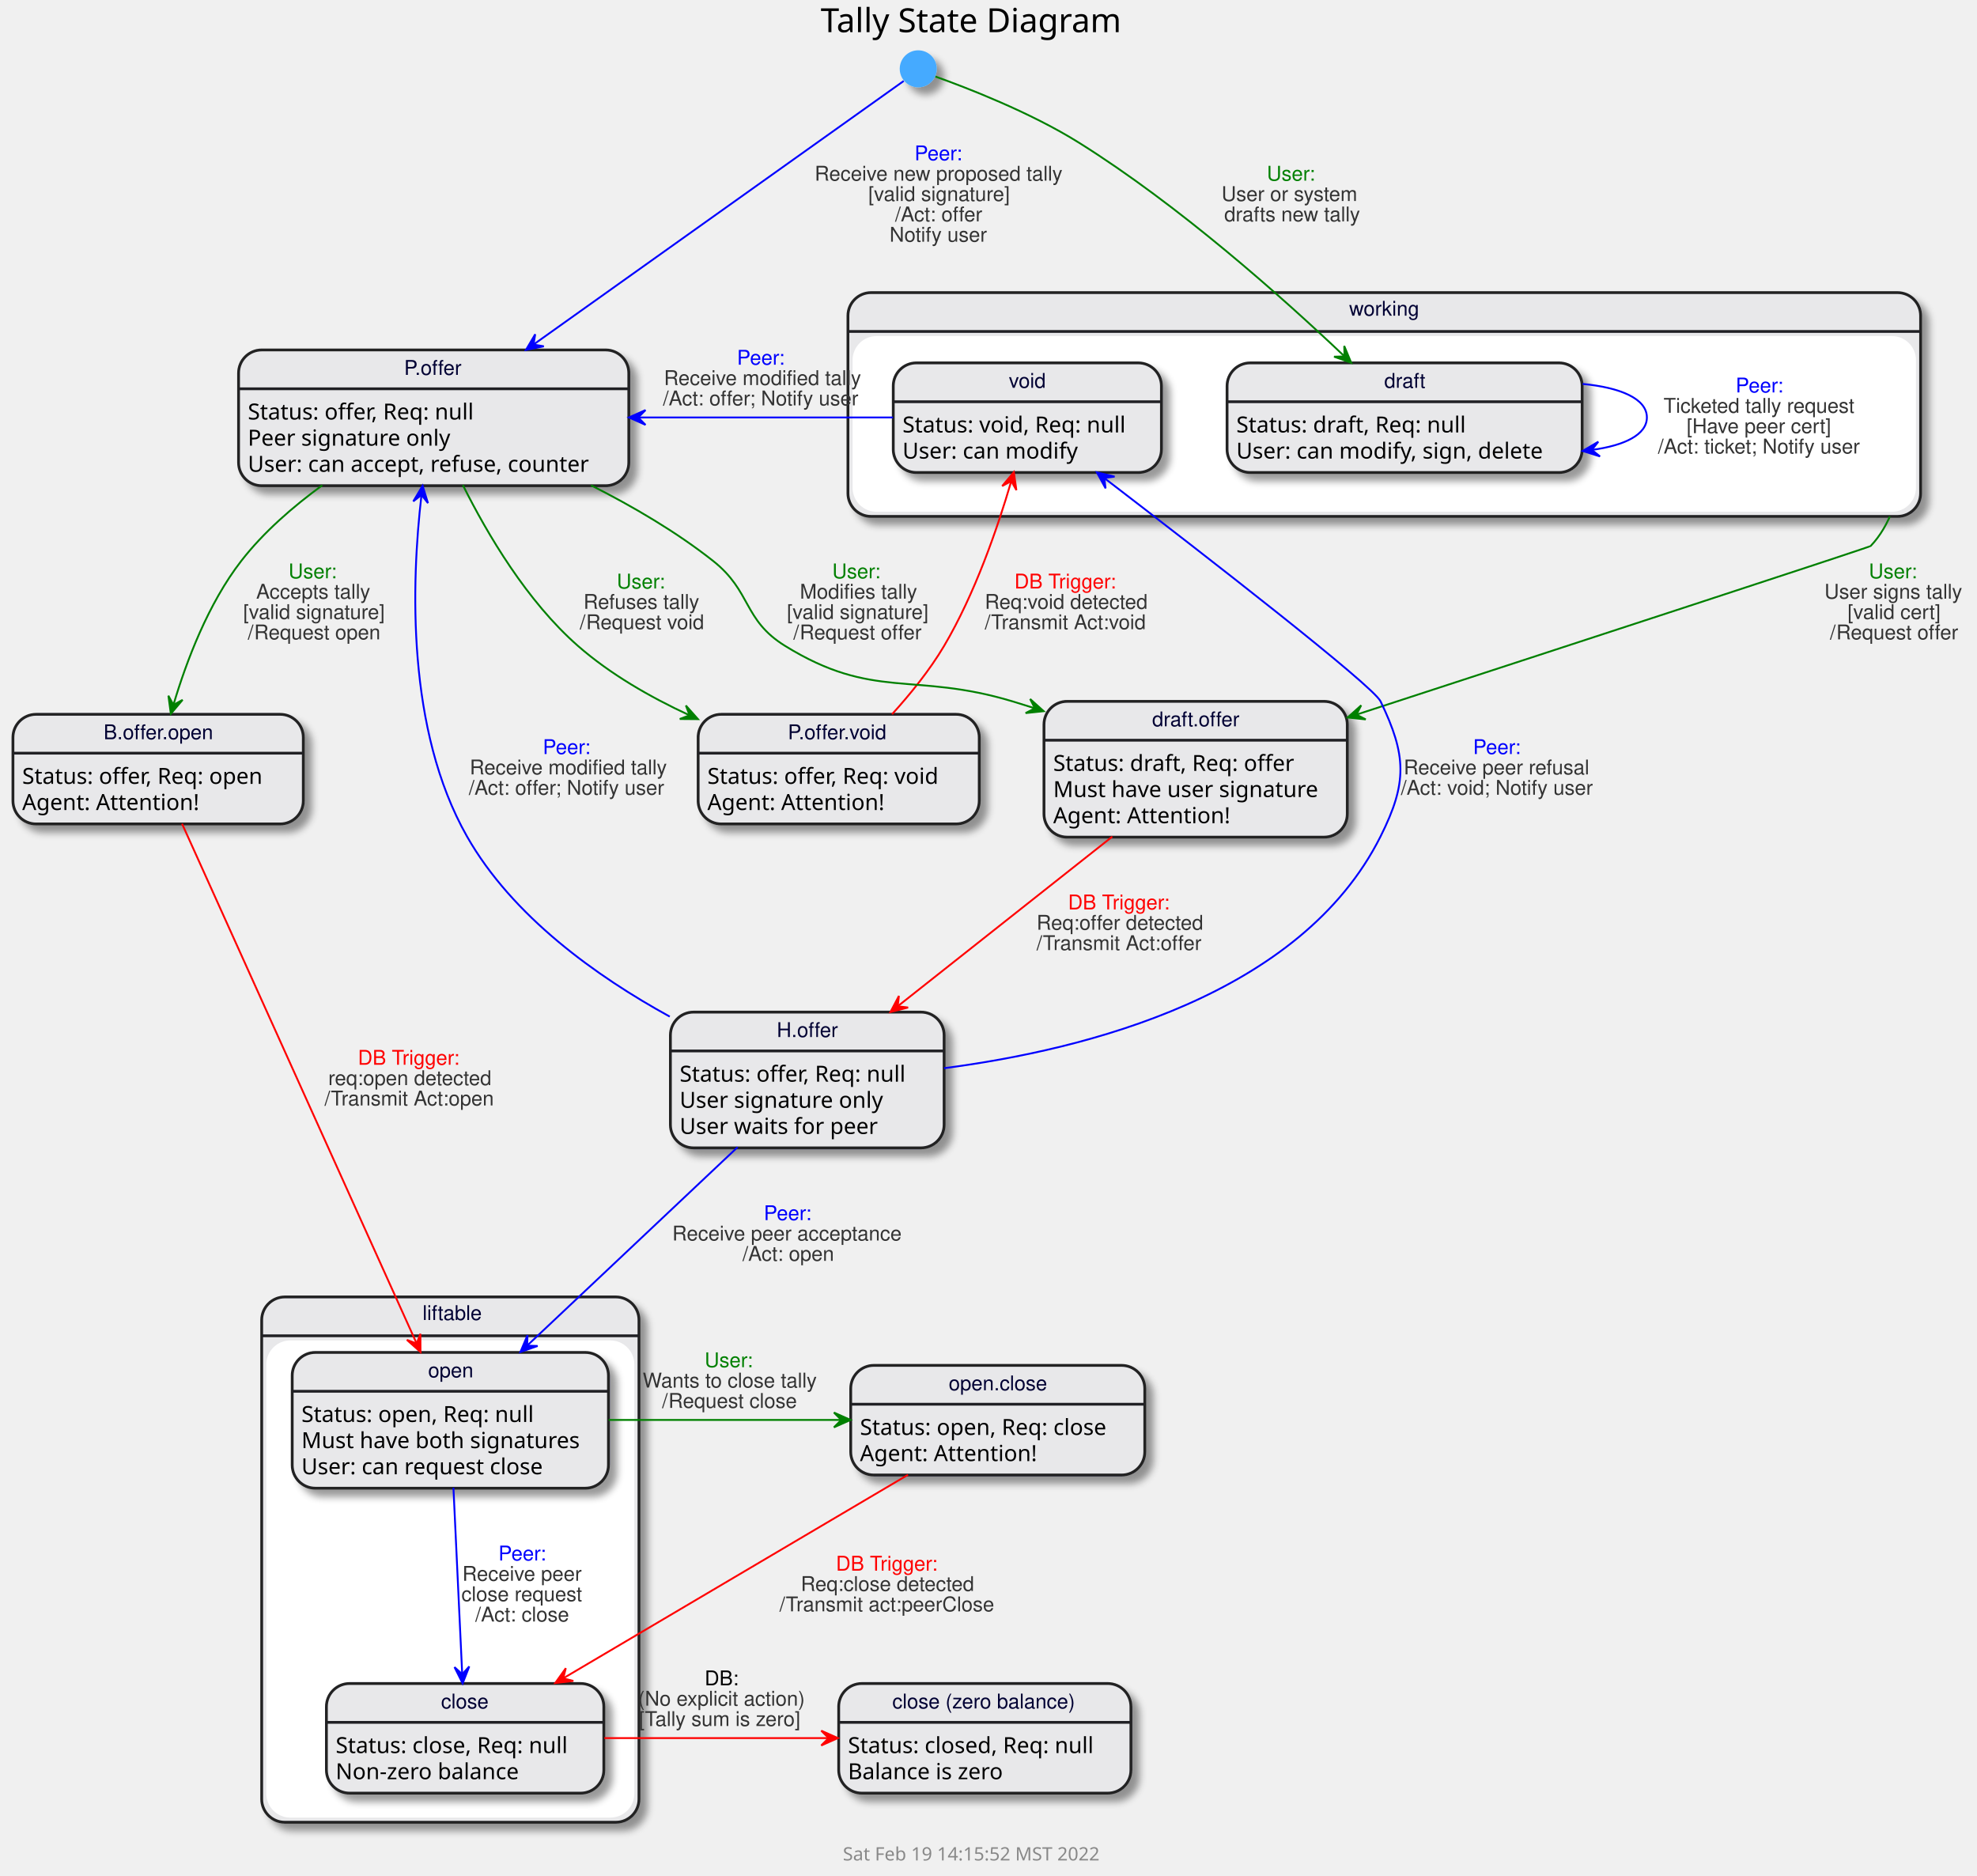
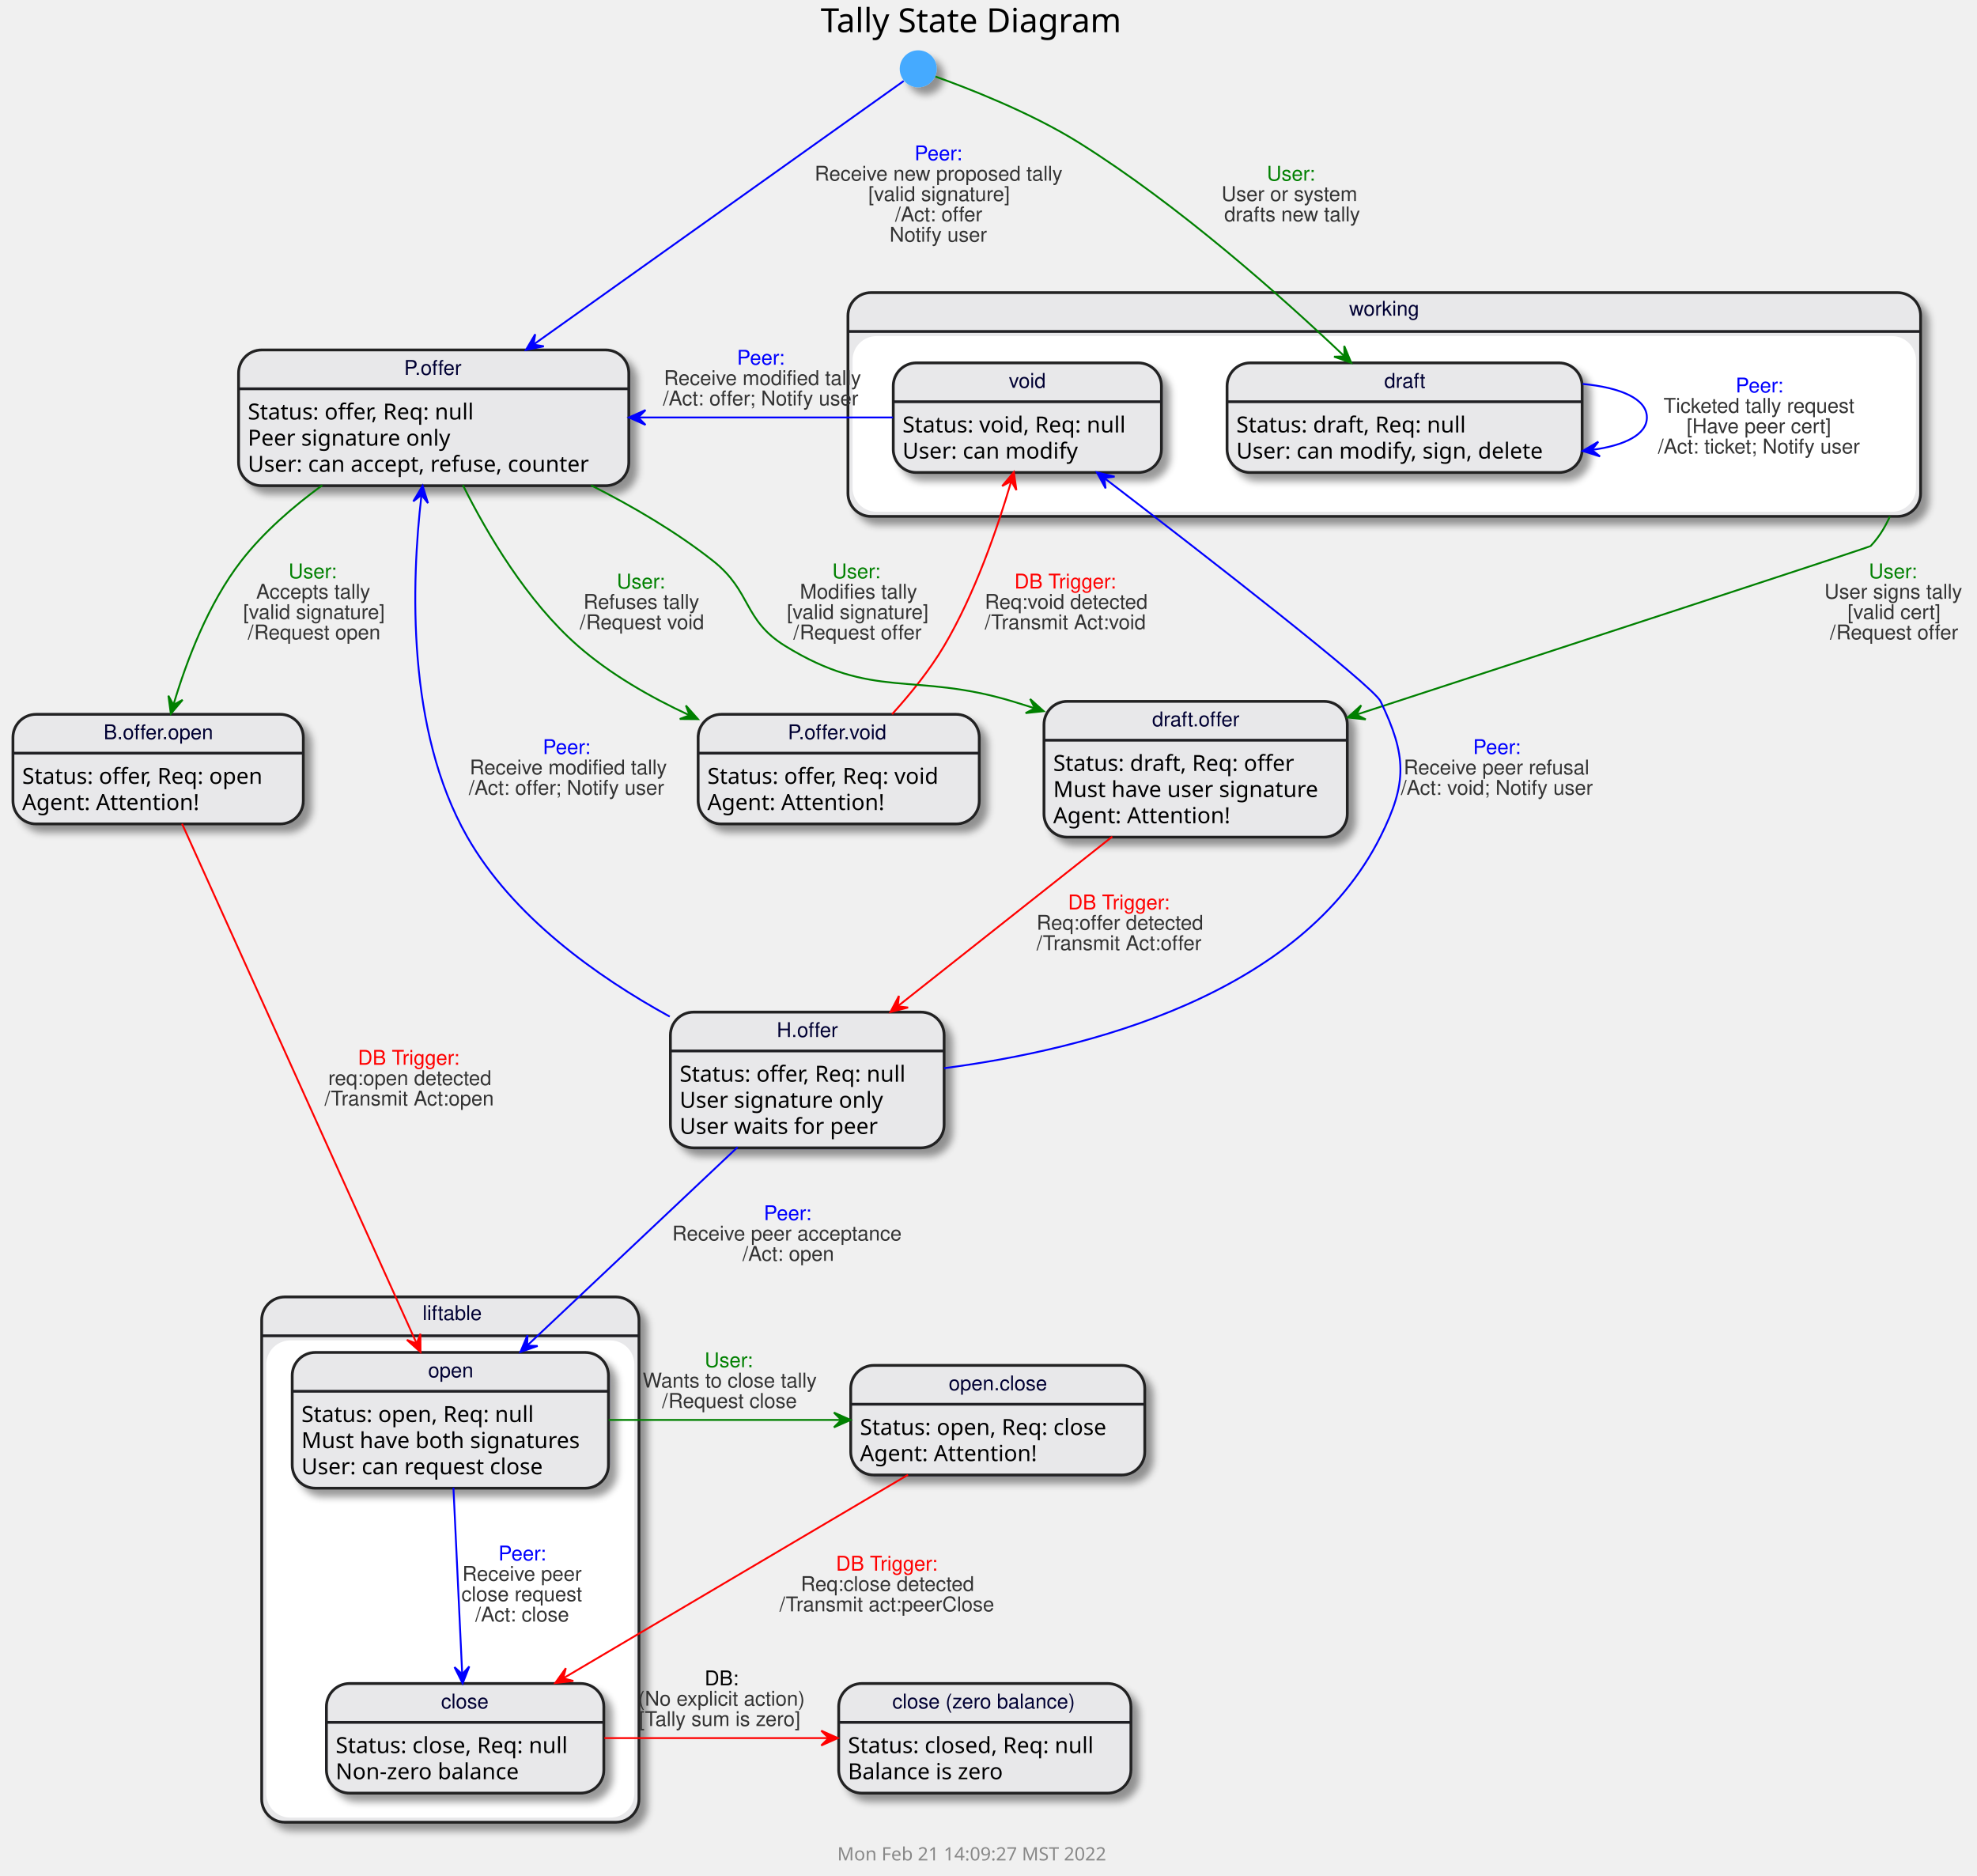
<svg xmlns="http://www.w3.org/2000/svg" contentScriptType="application/ecmascript" contentStyleType="text/css" height="1014px" preserveAspectRatio="none" style="width:1069px;height:1014px;background:#FFFFFF;" version="1.1" viewBox="0 0 1069 1014" width="1069px" zoomAndPan="magnify">
  <defs>
-     <filter height="300%" id="fzypuxutov815" width="300%" x="-1" y="-1">
+     <filter height="300%" id="fbzpqcquzi8kp" width="300%" x="-1" y="-1">
      <feGaussianBlur result="blurOut" stdDeviation="2.0" />
      <feColorMatrix in="blurOut" result="blurOut2" type="matrix" values="0 0 0 0 0 0 0 0 0 0 0 0 0 0 0 0 0 0 .4 0" />
      <feOffset dx="4.0" dy="4.0" in="blurOut2" result="blurOut3" />
      <feBlend in="SourceGraphic" in2="blurOut3" mode="normal" />
    </filter>
  </defs>
  <g>
    <text fill="#000000" font-family="sans-serif" font-size="18" lengthAdjust="spacing" textLength="169" x="443.75" y="17.402">Tally State Diagram</text>
-     <rect fill="#E8E8EA" filter="url(#fzypuxutov815)" height="121" rx="12.5" ry="12.5" style="stroke:#202024;stroke-width:1.5;" width="580" x="458.5" y="158.199" />
+     <rect fill="#E8E8EA" filter="url(#fbzpqcquzi8kp)" height="121" rx="12.5" ry="12.5" style="stroke:#202024;stroke-width:1.5;" width="580" x="458.5" y="158.199" />
    <rect fill="#FFFFFF" height="94" rx="12.5" ry="12.5" style="stroke:#FFFFFF;stroke-width:1.0;" width="574" x="461.5" y="182.199" />
    <line style="stroke:#202024;stroke-width:1.5;" x1="458.5" x2="1038.5" y1="179.199" y2="179.199" />
    <text fill="#000033" font-family="Helvetica" font-size="11" lengthAdjust="spacing" textLength="38" x="729.5" y="170.669">working</text>
-     <rect fill="#E8E8EA" filter="url(#fzypuxutov815)" height="284" rx="12.5" ry="12.5" style="stroke:#202024;stroke-width:1.5;" width="204" x="141.5" y="701.199" />
+     <rect fill="#E8E8EA" filter="url(#fbzpqcquzi8kp)" height="284" rx="12.5" ry="12.5" style="stroke:#202024;stroke-width:1.5;" width="204" x="141.5" y="701.199" />
    <rect fill="#FFFFFF" height="257" rx="12.5" ry="12.5" style="stroke:#FFFFFF;stroke-width:1.0;" width="198" x="144.5" y="725.199" />
    <line style="stroke:#202024;stroke-width:1.5;" x1="141.5" x2="345.5" y1="722.199" y2="722.199" />
    <text fill="#000033" font-family="Helvetica" font-size="11" lengthAdjust="spacing" textLength="30" x="228.5" y="713.669">liftable</text>
    <g id="working.draft">
-       <rect fill="#E8E8EA" filter="url(#fzypuxutov815)" height="59.266" rx="12.5" ry="12.5" style="stroke:#202024;stroke-width:1.5;" width="192" x="663.5" y="196.199" />
+       <rect fill="#E8E8EA" filter="url(#fbzpqcquzi8kp)" height="59.266" rx="12.5" ry="12.5" style="stroke:#202024;stroke-width:1.5;" width="192" x="663.5" y="196.199" />
      <line style="stroke:#202024;stroke-width:1.5;" x1="663.5" x2="855.5" y1="217.199" y2="217.199" />
      <text fill="#000033" font-family="Helvetica" font-size="11" lengthAdjust="spacing" textLength="22" x="748.5" y="209.669">draft</text>
      <text fill="#000000" font-family="sans-serif" font-size="12" lengthAdjust="spacing" textLength="129" x="668.5" y="233.801">Status: draft, Req: null</text>
      <text fill="#000000" font-family="sans-serif" font-size="12" lengthAdjust="spacing" textLength="172" x="668.5" y="247.934">User: can modify, sign, delete</text>
    </g>
    <g id="working.void">
-       <rect fill="#E8E8EA" filter="url(#fzypuxutov815)" height="59.266" rx="12.5" ry="12.5" style="stroke:#202024;stroke-width:1.5;" width="145" x="483" y="196.199" />
+       <rect fill="#E8E8EA" filter="url(#fbzpqcquzi8kp)" height="59.266" rx="12.5" ry="12.5" style="stroke:#202024;stroke-width:1.5;" width="145" x="483" y="196.199" />
      <line style="stroke:#202024;stroke-width:1.5;" x1="483" x2="628" y1="217.199" y2="217.199" />
      <text fill="#000033" font-family="Helvetica" font-size="11" lengthAdjust="spacing" textLength="20" x="545.5" y="209.669">void</text>
      <text fill="#000000" font-family="sans-serif" font-size="12" lengthAdjust="spacing" textLength="125" x="488" y="233.801">Status: void, Req: null</text>
      <text fill="#000000" font-family="sans-serif" font-size="12" lengthAdjust="spacing" textLength="97" x="488" y="247.934">User: can modify</text>
    </g>
    <g id="liftable.open">
-       <rect fill="#E8E8EA" filter="url(#fzypuxutov815)" height="73.398" rx="12.5" ry="12.5" style="stroke:#202024;stroke-width:1.5;" width="171" x="158" y="731.199" />
+       <rect fill="#E8E8EA" filter="url(#fbzpqcquzi8kp)" height="73.398" rx="12.5" ry="12.5" style="stroke:#202024;stroke-width:1.5;" width="171" x="158" y="731.199" />
      <line style="stroke:#202024;stroke-width:1.5;" x1="158" x2="329" y1="752.199" y2="752.199" />
      <text fill="#000033" font-family="Helvetica" font-size="11" lengthAdjust="spacing" textLength="24" x="231.5" y="744.669">open</text>
      <text fill="#000000" font-family="sans-serif" font-size="12" lengthAdjust="spacing" textLength="130" x="163" y="768.801">Status: open, Req: null</text>
      <text fill="#000000" font-family="sans-serif" font-size="12" lengthAdjust="spacing" textLength="151" x="163" y="782.934">Must have both signatures</text>
      <text fill="#000000" font-family="sans-serif" font-size="12" lengthAdjust="spacing" textLength="135" x="163" y="797.066">User: can request close</text>
    </g>
    <g id="liftable.close">
-       <rect fill="#E8E8EA" filter="url(#fzypuxutov815)" height="59.266" rx="12.5" ry="12.5" style="stroke:#202024;stroke-width:1.5;" width="150" x="176.5" y="910.199" />
+       <rect fill="#E8E8EA" filter="url(#fbzpqcquzi8kp)" height="59.266" rx="12.5" ry="12.5" style="stroke:#202024;stroke-width:1.5;" width="150" x="176.5" y="910.199" />
      <line style="stroke:#202024;stroke-width:1.5;" x1="176.5" x2="326.5" y1="931.199" y2="931.199" />
      <text fill="#000033" font-family="Helvetica" font-size="11" lengthAdjust="spacing" textLength="26" x="238.5" y="923.669">close</text>
      <text fill="#000000" font-family="sans-serif" font-size="12" lengthAdjust="spacing" textLength="130" x="181.5" y="947.801">Status: close, Req: null</text>
      <text fill="#000000" font-family="sans-serif" font-size="12" lengthAdjust="spacing" textLength="105" x="181.5" y="961.934">Non-zero balance</text>
    </g>
-     <g id="userVoid">
-       <rect fill="#E8E8EA" filter="url(#fzypuxutov815)" height="59.266" rx="12.5" ry="12.5" style="stroke:#202024;stroke-width:1.5;" width="152" x="377.5" y="386.199" />
+     <g id="pOfferVoid">
+       <rect fill="#E8E8EA" filter="url(#fbzpqcquzi8kp)" height="59.266" rx="12.5" ry="12.5" style="stroke:#202024;stroke-width:1.5;" width="152" x="377.5" y="386.199" />
      <line style="stroke:#202024;stroke-width:1.5;" x1="377.5" x2="529.5" y1="407.199" y2="407.199" />
      <text fill="#000033" font-family="Helvetica" font-size="11" lengthAdjust="spacing" textLength="55" x="426" y="399.669">P.offer.void</text>
      <text fill="#000000" font-family="sans-serif" font-size="12" lengthAdjust="spacing" textLength="132" x="382.5" y="423.801">Status: offer, Req: void</text>
      <text fill="#000000" font-family="sans-serif" font-size="12" lengthAdjust="spacing" textLength="96" x="382.5" y="437.934">Agent: Attention!</text>
    </g>
-     <g id="userAccept">
-       <rect fill="#E8E8EA" filter="url(#fzypuxutov815)" height="59.266" rx="12.5" ry="12.5" style="stroke:#202024;stroke-width:1.5;" width="157" x="7" y="386.199" />
+     <g id="BOfferOpen">
+       <rect fill="#E8E8EA" filter="url(#fbzpqcquzi8kp)" height="59.266" rx="12.5" ry="12.5" style="stroke:#202024;stroke-width:1.5;" width="157" x="7" y="386.199" />
      <line style="stroke:#202024;stroke-width:1.5;" x1="7" x2="164" y1="407.199" y2="407.199" />
      <text fill="#000033" font-family="Helvetica" font-size="11" lengthAdjust="spacing" textLength="59" x="56" y="399.669">B.offer.open</text>
      <text fill="#000000" font-family="sans-serif" font-size="12" lengthAdjust="spacing" textLength="137" x="12" y="423.801">Status: offer, Req: open</text>
      <text fill="#000000" font-family="sans-serif" font-size="12" lengthAdjust="spacing" textLength="96" x="12" y="437.934">Agent: Attention!</text>
    </g>
-     <g id="userDraft">
-       <rect fill="#E8E8EA" filter="url(#fzypuxutov815)" height="73.398" rx="12.5" ry="12.5" style="stroke:#202024;stroke-width:1.5;" width="164" x="564.5" y="379.199" />
+     <g id="DraftOffer">
+       <rect fill="#E8E8EA" filter="url(#fbzpqcquzi8kp)" height="73.398" rx="12.5" ry="12.5" style="stroke:#202024;stroke-width:1.5;" width="164" x="564.5" y="379.199" />
      <line style="stroke:#202024;stroke-width:1.5;" x1="564.5" x2="728.5" y1="400.199" y2="400.199" />
      <text fill="#000033" font-family="Helvetica" font-size="11" lengthAdjust="spacing" textLength="47" x="623" y="392.669">draft.offer</text>
      <text fill="#000000" font-family="sans-serif" font-size="12" lengthAdjust="spacing" textLength="136" x="569.5" y="416.801">Status: draft, Req: offer</text>
      <text fill="#000000" font-family="sans-serif" font-size="12" lengthAdjust="spacing" textLength="144" x="569.5" y="430.934">Must have user signature</text>
      <text fill="#000000" font-family="sans-serif" font-size="12" lengthAdjust="spacing" textLength="96" x="569.5" y="445.066">Agent: Attention!</text>
    </g>
-     <g id="userClose">
-       <rect fill="#E8E8EA" filter="url(#fzypuxutov815)" height="59.266" rx="12.5" ry="12.5" style="stroke:#202024;stroke-width:1.5;" width="159" x="460" y="738.199" />
+     <g id="OpenClose">
+       <rect fill="#E8E8EA" filter="url(#fbzpqcquzi8kp)" height="59.266" rx="12.5" ry="12.5" style="stroke:#202024;stroke-width:1.5;" width="159" x="460" y="738.199" />
      <line style="stroke:#202024;stroke-width:1.5;" x1="460" x2="619" y1="759.199" y2="759.199" />
      <text fill="#000033" font-family="Helvetica" font-size="11" lengthAdjust="spacing" textLength="53" x="513" y="751.669">open.close</text>
      <text fill="#000000" font-family="sans-serif" font-size="12" lengthAdjust="spacing" textLength="139" x="465" y="775.801">Status: open, Req: close</text>
      <text fill="#000000" font-family="sans-serif" font-size="12" lengthAdjust="spacing" textLength="96" x="465" y="789.934">Agent: Attention!</text>
    </g>
-     <g id="peerProffer">
-       <rect fill="#E8E8EA" filter="url(#fzypuxutov815)" height="73.398" rx="12.5" ry="12.5" style="stroke:#202024;stroke-width:1.5;" width="211" x="129" y="189.199" />
+     <g id="pOffer">
+       <rect fill="#E8E8EA" filter="url(#fbzpqcquzi8kp)" height="73.398" rx="12.5" ry="12.5" style="stroke:#202024;stroke-width:1.5;" width="211" x="129" y="189.199" />
      <line style="stroke:#202024;stroke-width:1.5;" x1="129" x2="340" y1="210.199" y2="210.199" />
      <text fill="#000033" font-family="Helvetica" font-size="11" lengthAdjust="spacing" textLength="32" x="218.5" y="202.669">P.offer</text>
      <text fill="#000000" font-family="sans-serif" font-size="12" lengthAdjust="spacing" textLength="128" x="134" y="226.801">Status: offer, Req: null</text>
      <text fill="#000000" font-family="sans-serif" font-size="12" lengthAdjust="spacing" textLength="110" x="134" y="240.934">Peer signature only</text>
      <text fill="#000000" font-family="sans-serif" font-size="12" lengthAdjust="spacing" textLength="191" x="134" y="255.066">User: can accept, refuse, counter</text>
    </g>
-     <g id="userProffer">
-       <rect fill="#E8E8EA" filter="url(#fzypuxutov815)" height="73.398" rx="12.5" ry="12.5" style="stroke:#202024;stroke-width:1.5;" width="148" x="362.5" y="547.199" />
+     <g id="hOffer">
+       <rect fill="#E8E8EA" filter="url(#fbzpqcquzi8kp)" height="73.398" rx="12.5" ry="12.5" style="stroke:#202024;stroke-width:1.5;" width="148" x="362.5" y="547.199" />
      <line style="stroke:#202024;stroke-width:1.5;" x1="362.5" x2="510.5" y1="568.199" y2="568.199" />
      <text fill="#000033" font-family="Helvetica" font-size="11" lengthAdjust="spacing" textLength="33" x="420" y="560.669">H.offer</text>
      <text fill="#000000" font-family="sans-serif" font-size="12" lengthAdjust="spacing" textLength="128" x="367.5" y="584.801">Status: offer, Req: null</text>
      <text fill="#000000" font-family="sans-serif" font-size="12" lengthAdjust="spacing" textLength="110" x="367.5" y="598.934">User signature only</text>
      <text fill="#000000" font-family="sans-serif" font-size="12" lengthAdjust="spacing" textLength="110" x="367.5" y="613.066">User waits for peer</text>
    </g>
    <g id="closed">
-       <rect fill="#E8E8EA" filter="url(#fzypuxutov815)" height="59.266" rx="12.5" ry="12.5" style="stroke:#202024;stroke-width:1.5;" width="158" x="453.5" y="910.199" />
+       <rect fill="#E8E8EA" filter="url(#fbzpqcquzi8kp)" height="59.266" rx="12.5" ry="12.5" style="stroke:#202024;stroke-width:1.5;" width="158" x="453.5" y="910.199" />
      <line style="stroke:#202024;stroke-width:1.5;" x1="453.5" x2="611.5" y1="931.199" y2="931.199" />
      <text fill="#000033" font-family="Helvetica" font-size="11" lengthAdjust="spacing" textLength="100" x="482.5" y="923.669">close (zero balance)</text>
      <text fill="#000000" font-family="sans-serif" font-size="12" lengthAdjust="spacing" textLength="138" x="458.5" y="947.801">Status: closed, Req: null</text>
      <text fill="#000000" font-family="sans-serif" font-size="12" lengthAdjust="spacing" textLength="87" x="458.5" y="961.934">Balance is zero</text>
    </g>
-     <ellipse cx="496.5" cy="37.199" fill="#44AAFF" filter="url(#fzypuxutov815)" rx="10" ry="10" style="stroke:none;stroke-width:1.0;" />
+     <ellipse cx="496.5" cy="37.199" fill="#44AAFF" filter="url(#fbzpqcquzi8kp)" rx="10" ry="10" style="stroke:none;stroke-width:1.0;" />
    <path d="M505.81,41.399 C522.2,47.249 556.99,60.599 583.5,77.199 C637.56,111.049 692.79,160.209 726.62,192.309 " fill="none" id="*start-to-draft" style="stroke:#008000;stroke-width:1.0;" />
    <polygon fill="#008000" points="730.63,196.139,726.854,187.043,727.003,192.698,721.348,192.846,730.63,196.139" style="stroke:#008000;stroke-width:1.0;" />
    <text fill="#008000" font-family="Helvetica" font-size="11" lengthAdjust="spacing" textLength="27" x="685" y="97.669">User:</text>
    <text fill="#333333" font-family="Helvetica" font-size="11" lengthAdjust="spacing" textLength="76" x="660.5" y="108.669">User or system</text>
    <text fill="#333333" font-family="Helvetica" font-size="11" lengthAdjust="spacing" textLength="73" x="662" y="119.669">drafts new tally</text>
-     <path d="M488.66,43.779 C459.29,64.689 354.14,139.539 288.65,186.159 " fill="none" id="*start-to-peerProffer" style="stroke:#0000FF;stroke-width:1.0;" />
+     <path d="M488.66,43.779 C459.29,64.689 354.14,139.539 288.65,186.159 " fill="none" id="*start-to-pOffer" style="stroke:#0000FF;stroke-width:1.0;" />
    <polygon fill="#0000FF" points="284.39,189.189,294.041,187.226,288.462,186.288,289.4,180.71,284.39,189.189" style="stroke:#0000FF;stroke-width:1.0;" />
    <text fill="#0000FF" font-family="Helvetica" font-size="11" lengthAdjust="spacing" textLength="26" x="494.5" y="86.669">Peer:</text>
    <text fill="#333333" font-family="Helvetica" font-size="11" lengthAdjust="spacing" textLength="134" x="440.5" y="97.669">Receive new proposed tally</text>
    <text fill="#333333" font-family="Helvetica" font-size="11" lengthAdjust="spacing" textLength="76" x="469.5" y="108.669">[valid signature]</text>
    <text fill="#333333" font-family="Helvetica" font-size="11" lengthAdjust="spacing" textLength="47" x="484" y="119.669">/Act: offer</text>
    <text fill="#333333" font-family="Helvetica" font-size="11" lengthAdjust="spacing" textLength="53" x="481" y="130.669">Notify user</text>
-     <path d="M1021.877,279.254 C1021.828,279.364 1021.778,279.475 1021.729,279.585 C1021.529,280.027 1021.325,280.466 1021.116,280.903 C1020.282,282.651 1019.376,284.362 1018.392,286.019 C1016.424,289.332 1014.143,292.433 1011.5,295.199 C1010.87,295.859 841.21,351.239 733.45,386.369 " fill="none" id="working-to-userDraft" style="stroke:#008000;stroke-width:1.0;" />
+     <path d="M1021.877,279.254 C1021.828,279.364 1021.778,279.475 1021.729,279.585 C1021.529,280.027 1021.325,280.466 1021.116,280.903 C1020.282,282.651 1019.376,284.362 1018.392,286.019 C1016.424,289.332 1014.143,292.433 1011.5,295.199 C1010.87,295.859 841.21,351.239 733.45,386.369 " fill="none" id="working-to-DraftOffer" style="stroke:#008000;stroke-width:1.0;" />
    <polygon fill="#008000" points="728.69,387.919,738.485,388.948,733.446,386.377,736.017,381.338,728.69,387.919" style="stroke:#008000;stroke-width:1.0;" />
    <text fill="#008000" font-family="Helvetica" font-size="11" lengthAdjust="spacing" textLength="27" x="1010.5" y="312.669">User:</text>
    <text fill="#333333" font-family="Helvetica" font-size="11" lengthAdjust="spacing" textLength="75" x="986.5" y="323.669">User signs tally</text>
    <text fill="#333333" font-family="Helvetica" font-size="11" lengthAdjust="spacing" textLength="50" x="999" y="334.669">[valid cert]</text>
    <text fill="#333333" font-family="Helvetica" font-size="11" lengthAdjust="spacing" textLength="69" x="989.5" y="345.669">/Request offer</text>
    <path d="M855.75,207.579 C875.95,209.459 890.5,215.489 890.5,225.699 C890.5,235.029 878.34,240.879 860.83,243.239 " fill="none" id="draft-to-draft" style="stroke:#0000FF;stroke-width:1.0;" />
    <polygon fill="#0000FF" points="855.75,243.819,865.149,246.762,860.717,243.247,864.233,238.815,855.75,243.819" style="stroke:#0000FF;stroke-width:1.0;" />
    <text fill="#0000FF" font-family="Helvetica" font-size="11" lengthAdjust="spacing" textLength="26" x="938.5" y="212.169">Peer:</text>
    <text fill="#333333" font-family="Helvetica" font-size="11" lengthAdjust="spacing" textLength="104" x="899.5" y="223.169">Ticketed tally request</text>
    <text fill="#333333" font-family="Helvetica" font-size="11" lengthAdjust="spacing" textLength="79" x="912" y="234.169">[Have peer cert]</text>
    <text fill="#333333" font-family="Helvetica" font-size="11" lengthAdjust="spacing" textLength="110" x="896.5" y="245.169">/Act: ticket; Notify user</text>
-     <path d="M482.36,386.149 C492.24,375.259 502.75,362.299 510.5,349.199 C527.15,321.039 539.33,285.679 546.79,260.199 " fill="none" id="userVoid-to-void" style="stroke:#FF0000;stroke-width:1.0;" />
+     <path d="M482.36,386.149 C492.24,375.259 502.75,362.299 510.5,349.199 C527.15,321.039 539.33,285.679 546.79,260.199 " fill="none" id="pOfferVoid-to-void" style="stroke:#FF0000;stroke-width:1.0;" />
    <polygon fill="#FF0000" points="548.22,255.239,541.887,262.782,546.837,260.044,549.574,264.995,548.22,255.239" style="stroke:#FF0000;stroke-width:1.0;" />
    <text fill="#FF0000" font-family="Helvetica" font-size="11" lengthAdjust="spacing" textLength="56" x="548.5" y="318.169">DB Trigger:</text>
    <text fill="#333333" font-family="Helvetica" font-size="11" lengthAdjust="spacing" textLength="88" x="532.5" y="329.169">Req:void detected</text>
    <text fill="#333333" font-family="Helvetica" font-size="11" lengthAdjust="spacing" textLength="88" x="532.5" y="340.169">/Transmit Act:void</text>
-     <path d="M250.27,262.229 C263.63,289.009 285,325.109 312.5,349.199 C329.96,364.489 351.6,376.899 372.64,386.639 " fill="none" id="peerProffer-to-userVoid" style="stroke:#008000;stroke-width:1.0;" />
+     <path d="M250.27,262.229 C263.63,289.009 285,325.109 312.5,349.199 C329.96,364.489 351.6,376.899 372.64,386.639 " fill="none" id="pOffer-to-pOfferVoid" style="stroke:#008000;stroke-width:1.0;" />
    <polygon fill="#008000" points="377.41,388.809,370.872,381.443,372.858,386.74,367.562,388.726,377.41,388.809" style="stroke:#008000;stroke-width:1.0;" />
    <text fill="#008000" font-family="Helvetica" font-size="11" lengthAdjust="spacing" textLength="27" x="333.5" y="318.169">User:</text>
    <text fill="#333333" font-family="Helvetica" font-size="11" lengthAdjust="spacing" textLength="63" x="315.5" y="329.169">Refuses tally</text>
    <text fill="#333333" font-family="Helvetica" font-size="11" lengthAdjust="spacing" textLength="67" x="313.5" y="340.169">/Request void</text>
-     <path d="M319.58,262.379 C342.11,273.769 365.66,287.539 385.5,303.199 C406.54,319.809 401.7,335.109 424.5,349.199 C472.37,378.769 493.61,363.009 547.5,379.199 C551.46,380.389 555.49,381.649 559.56,382.949 " fill="none" id="peerProffer-to-userDraft" style="stroke:#008000;stroke-width:1.0;" />
+     <path d="M319.58,262.379 C342.11,273.769 365.66,287.539 385.5,303.199 C406.54,319.809 401.7,335.109 424.5,349.199 C472.37,378.769 493.61,363.009 547.5,379.199 C551.46,380.389 555.49,381.649 559.56,382.949 " fill="none" id="pOffer-to-DraftOffer" style="stroke:#008000;stroke-width:1.0;" />
    <polygon fill="#008000" points="564.34,384.499,557.013,377.918,559.584,382.957,554.545,385.528,564.34,384.499" style="stroke:#008000;stroke-width:1.0;" />
    <text fill="#008000" font-family="Helvetica" font-size="11" lengthAdjust="spacing" textLength="27" x="450" y="312.669">User:</text>
    <text fill="#333333" font-family="Helvetica" font-size="11" lengthAdjust="spacing" textLength="62" x="432.5" y="323.669">Modifies tally</text>
    <text fill="#333333" font-family="Helvetica" font-size="11" lengthAdjust="spacing" textLength="76" x="425.5" y="334.669">[valid signature]</text>
    <text fill="#333333" font-family="Helvetica" font-size="11" lengthAdjust="spacing" textLength="69" x="429" y="345.669">/Request offer</text>
-     <path d="M174.27,262.359 C158.48,273.869 142.53,287.709 130.5,303.199 C112.57,326.289 100.79,357.489 93.8,381.009 " fill="none" id="peerProffer-to-userAccept" style="stroke:#008000;stroke-width:1.0;" />
+     <path d="M174.27,262.359 C158.48,273.869 142.53,287.709 130.5,303.199 C112.57,326.289 100.79,357.489 93.8,381.009 " fill="none" id="pOffer-to-BOfferOpen" style="stroke:#008000;stroke-width:1.0;" />
    <polygon fill="#008000" points="92.38,385.899,98.74,378.379,93.78,381.099,91.06,376.139,92.38,385.899" style="stroke:#008000;stroke-width:1.0;" />
    <text fill="#008000" font-family="Helvetica" font-size="11" lengthAdjust="spacing" textLength="27" x="156" y="312.669">User:</text>
    <text fill="#333333" font-family="Helvetica" font-size="11" lengthAdjust="spacing" textLength="62" x="138.5" y="323.669">Accepts tally</text>
    <text fill="#333333" font-family="Helvetica" font-size="11" lengthAdjust="spacing" textLength="76" x="131.5" y="334.669">[valid signature]</text>
    <text fill="#333333" font-family="Helvetica" font-size="11" lengthAdjust="spacing" textLength="71" x="134" y="345.669">/Request open</text>
-     <path d="M98.43,445.339 C126.48,507.489 193.01,654.849 225.29,726.369 " fill="none" id="userAccept-to-open" style="stroke:#FF0000;stroke-width:1.0;" />
+     <path d="M98.43,445.339 C126.48,507.489 193.01,654.849 225.29,726.369 " fill="none" id="BOfferOpen-to-open" style="stroke:#FF0000;stroke-width:1.0;" />
    <polygon fill="#FF0000" points="227.37,730.969,227.313,721.12,225.313,726.412,220.021,724.412,227.37,730.969" style="stroke:#FF0000;stroke-width:1.0;" />
    <text fill="#FF0000" font-family="Helvetica" font-size="11" lengthAdjust="spacing" textLength="56" x="193.5" y="575.669">DB Trigger:</text>
    <text fill="#333333" font-family="Helvetica" font-size="11" lengthAdjust="spacing" textLength="88" x="177.5" y="586.669">req:open detected</text>
    <text fill="#333333" font-family="Helvetica" font-size="11" lengthAdjust="spacing" textLength="92" x="175.5" y="597.669">/Transmit Act:open</text>
-     <path d="M601.45,452.309 C567.4,479.229 520.71,516.139 485.69,543.819 " fill="none" id="userDraft-to-userProffer" style="stroke:#FF0000;stroke-width:1.0;" />
+     <path d="M601.45,452.309 C567.4,479.229 520.71,516.139 485.69,543.819 " fill="none" id="DraftOffer-to-hOffer" style="stroke:#FF0000;stroke-width:1.0;" />
    <polygon fill="#FF0000" points="481.48,547.149,491.023,544.714,485.405,544.052,486.067,538.434,481.48,547.149" style="stroke:#FF0000;stroke-width:1.0;" />
    <text fill="#FF0000" font-family="Helvetica" font-size="11" lengthAdjust="spacing" textLength="56" x="577.5" y="491.669">DB Trigger:</text>
    <text fill="#333333" font-family="Helvetica" font-size="11" lengthAdjust="spacing" textLength="90" x="560.5" y="502.669">Req:offer detected</text>
    <text fill="#333333" font-family="Helvetica" font-size="11" lengthAdjust="spacing" textLength="90" x="560.5" y="513.669">/Transmit Act:offer</text>
-     <path d="M398.83,620.219 C366.12,651.069 318.84,695.649 285.04,727.519 " fill="none" id="userProffer-to-open" style="stroke:#0000FF;stroke-width:1.0;" />
+     <path d="M398.83,620.219 C366.12,651.069 318.84,695.649 285.04,727.519 " fill="none" id="hOffer-to-open" style="stroke:#0000FF;stroke-width:1.0;" />
    <polygon fill="#0000FF" points="281.4,730.959,290.695,727.704,285.041,727.532,285.212,721.878,281.4,730.959" style="stroke:#0000FF;stroke-width:1.0;" />
    <text fill="#0000FF" font-family="Helvetica" font-size="11" lengthAdjust="spacing" textLength="26" x="413" y="659.669">Peer:</text>
    <text fill="#333333" font-family="Helvetica" font-size="11" lengthAdjust="spacing" textLength="125" x="363.5" y="670.669">Receive peer acceptance</text>
    <text fill="#333333" font-family="Helvetica" font-size="11" lengthAdjust="spacing" textLength="49" x="401.5" y="681.669">/Act: open</text>
-     <path d="M510.5,577.519 C587.73,567.469 703.46,538.079 746.5,452.199 C761.04,423.189 760.57,408.439 746.5,379.199 C742.42,370.719 652.3,300.779 597.33,258.619 " fill="none" id="userProffer-to-void" style="stroke:#0000FF;stroke-width:1.0;" />
+     <path d="M510.5,577.519 C587.73,567.469 703.46,538.079 746.5,452.199 C761.04,423.189 760.57,408.439 746.5,379.199 C742.42,370.719 652.3,300.779 597.33,258.619 " fill="none" id="hOffer-to-void" style="stroke:#0000FF;stroke-width:1.0;" />
    <polygon fill="#0000FF" points="593.1,255.379,597.811,264.028,597.069,258.42,602.677,257.678,593.1,255.379" style="stroke:#0000FF;stroke-width:1.0;" />
    <text fill="#0000FF" font-family="Helvetica" font-size="11" lengthAdjust="spacing" textLength="26" x="796.5" y="407.669">Peer:</text>
    <text fill="#333333" font-family="Helvetica" font-size="11" lengthAdjust="spacing" textLength="101" x="759" y="418.669">Receive peer refusal</text>
    <text fill="#333333" font-family="Helvetica" font-size="11" lengthAdjust="spacing" textLength="104" x="757.5" y="429.669">/Act: void; Notify user</text>
-     <path d="M362.14,549.629 C322.55,527.899 277.07,495.439 252.5,452.199 C219.83,394.709 222.35,315.299 227.9,267.669 " fill="none" id="userProffer-to-peerProffer" style="stroke:#0000FF;stroke-width:1.0;" />
+     <path d="M362.14,549.629 C322.55,527.899 277.07,495.439 252.5,452.199 C219.83,394.709 222.35,315.299 227.9,267.669 " fill="none" id="hOffer-to-pOffer" style="stroke:#0000FF;stroke-width:1.0;" />
    <polygon fill="#0000FF" points="228.52,262.599,223.468,271.053,227.919,267.563,231.41,272.015,228.52,262.599" style="stroke:#0000FF;stroke-width:1.0;" />
    <text fill="#0000FF" font-family="Helvetica" font-size="11" lengthAdjust="spacing" textLength="26" x="293.5" y="407.669">Peer:</text>
    <text fill="#333333" font-family="Helvetica" font-size="11" lengthAdjust="spacing" textLength="105" x="254" y="418.669">Receive modified tally</text>
    <text fill="#333333" font-family="Helvetica" font-size="11" lengthAdjust="spacing" textLength="106" x="253.5" y="429.669">/Act: offer; Notify user</text>
-     <path d="M482.86,225.699 C442.26,225.699 390.81,225.699 345.29,225.699 " fill="none" id="void-to-peerProffer" style="stroke:#0000FF;stroke-width:1.0;" />
+     <path d="M482.86,225.699 C442.26,225.699 390.81,225.699 345.29,225.699 " fill="none" id="void-to-pOffer" style="stroke:#0000FF;stroke-width:1.0;" />
    <polygon fill="#0000FF" points="340.05,225.699,349.05,229.699,345.05,225.699,349.05,221.699,340.05,225.699" style="stroke:#0000FF;stroke-width:1.0;" />
    <text fill="#0000FF" font-family="Helvetica" font-size="11" lengthAdjust="spacing" textLength="26" x="398.5" y="197.169">Peer:</text>
    <text fill="#333333" font-family="Helvetica" font-size="11" lengthAdjust="spacing" textLength="105" x="359" y="208.169">Receive modified tally</text>
    <text fill="#333333" font-family="Helvetica" font-size="11" lengthAdjust="spacing" textLength="106" x="358.5" y="219.169">/Act: offer; Notify user</text>
-     <path d="M329.12,767.699 C368.58,767.699 415.28,767.699 454.65,767.699 " fill="none" id="open-to-userClose" style="stroke:#008000;stroke-width:1.0;" />
+     <path d="M329.12,767.699 C368.58,767.699 415.28,767.699 454.65,767.699 " fill="none" id="open-to-OpenClose" style="stroke:#008000;stroke-width:1.0;" />
    <polygon fill="#008000" points="459.91,767.699,450.91,763.699,454.91,767.699,450.91,771.699,459.91,767.699" style="stroke:#008000;stroke-width:1.0;" />
    <text fill="#008000" font-family="Helvetica" font-size="11" lengthAdjust="spacing" textLength="27" x="381" y="739.169">User:</text>
    <text fill="#333333" font-family="Helvetica" font-size="11" lengthAdjust="spacing" textLength="94" x="347.5" y="750.169">Wants to close tally</text>
    <text fill="#333333" font-family="Helvetica" font-size="11" lengthAdjust="spacing" textLength="73" x="358" y="761.169">/Request close</text>
    <path d="M245.18,804.339 C246.57,833.939 248.54,875.769 249.91,904.869 " fill="none" id="open-to-close" style="stroke:#0000FF;stroke-width:1.0;" />
    <polygon fill="#0000FF" points="250.16,910.149,253.745,900.976,249.932,905.154,245.753,901.341,250.16,910.149" style="stroke:#0000FF;stroke-width:1.0;" />
    <text fill="#0000FF" font-family="Helvetica" font-size="11" lengthAdjust="spacing" textLength="26" x="269.5" y="843.669">Peer:</text>
    <text fill="#333333" font-family="Helvetica" font-size="11" lengthAdjust="spacing" textLength="65" x="250" y="854.669">Receive peer</text>
    <text fill="#333333" font-family="Helvetica" font-size="11" lengthAdjust="spacing" textLength="66" x="249.5" y="865.669">close request</text>
    <text fill="#333333" font-family="Helvetica" font-size="11" lengthAdjust="spacing" textLength="51" x="257" y="876.669">/Act: close</text>
-     <path d="M490.97,797.349 C439.36,827.809 357.97,875.849 304.66,907.319 " fill="none" id="userClose-to-close" style="stroke:#FF0000;stroke-width:1.0;" />
+     <path d="M490.97,797.349 C439.36,827.809 357.97,875.849 304.66,907.319 " fill="none" id="OpenClose-to-close" style="stroke:#FF0000;stroke-width:1.0;" />
    <polygon fill="#FF0000" points="300.23,909.939,310.013,908.801,304.534,907.394,305.941,901.915,300.23,909.939" style="stroke:#FF0000;stroke-width:1.0;" />
    <text fill="#FF0000" font-family="Helvetica" font-size="11" lengthAdjust="spacing" textLength="56" x="452" y="849.169">DB Trigger:</text>
    <text fill="#333333" font-family="Helvetica" font-size="11" lengthAdjust="spacing" textLength="94" x="433" y="860.169">Req:close detected</text>
    <text fill="#333333" font-family="Helvetica" font-size="11" lengthAdjust="spacing" textLength="117" x="421.5" y="871.169">/Transmit act:peerClose</text>
    <path d="M326.8,939.699 C364.14,939.699 409.38,939.699 447.91,939.699 " fill="none" id="close-to-closed" style="stroke:#FF0000;stroke-width:1.0;" />
    <polygon fill="#FF0000" points="453.06,939.699,444.06,935.699,448.06,939.699,444.06,943.699,453.06,939.699" style="stroke:#FF0000;stroke-width:1.0;" />
    <text fill="#000000" font-family="Helvetica" font-size="11" lengthAdjust="spacing" textLength="18" x="381" y="911.169">DB:</text>
    <text fill="#333333" font-family="Helvetica" font-size="11" lengthAdjust="spacing" textLength="90" x="345" y="922.169">(No explicit action)</text>
    <text fill="#333333" font-family="Helvetica" font-size="11" lengthAdjust="spacing" textLength="89" x="345.5" y="933.169">[Tally sum is zero]</text>
-     <text fill="#888888" font-family="sans-serif" font-size="10" lengthAdjust="spacing" textLength="145" x="455.75" y="1005.867">Sat Feb 19 14:15:52 MST 2022</text>
+     <text fill="#888888" font-family="sans-serif" font-size="10" lengthAdjust="spacing" textLength="151" x="452.75" y="1005.867">Mon Feb 21 14:09:27 MST 2022</text>
  </g>
</svg>
